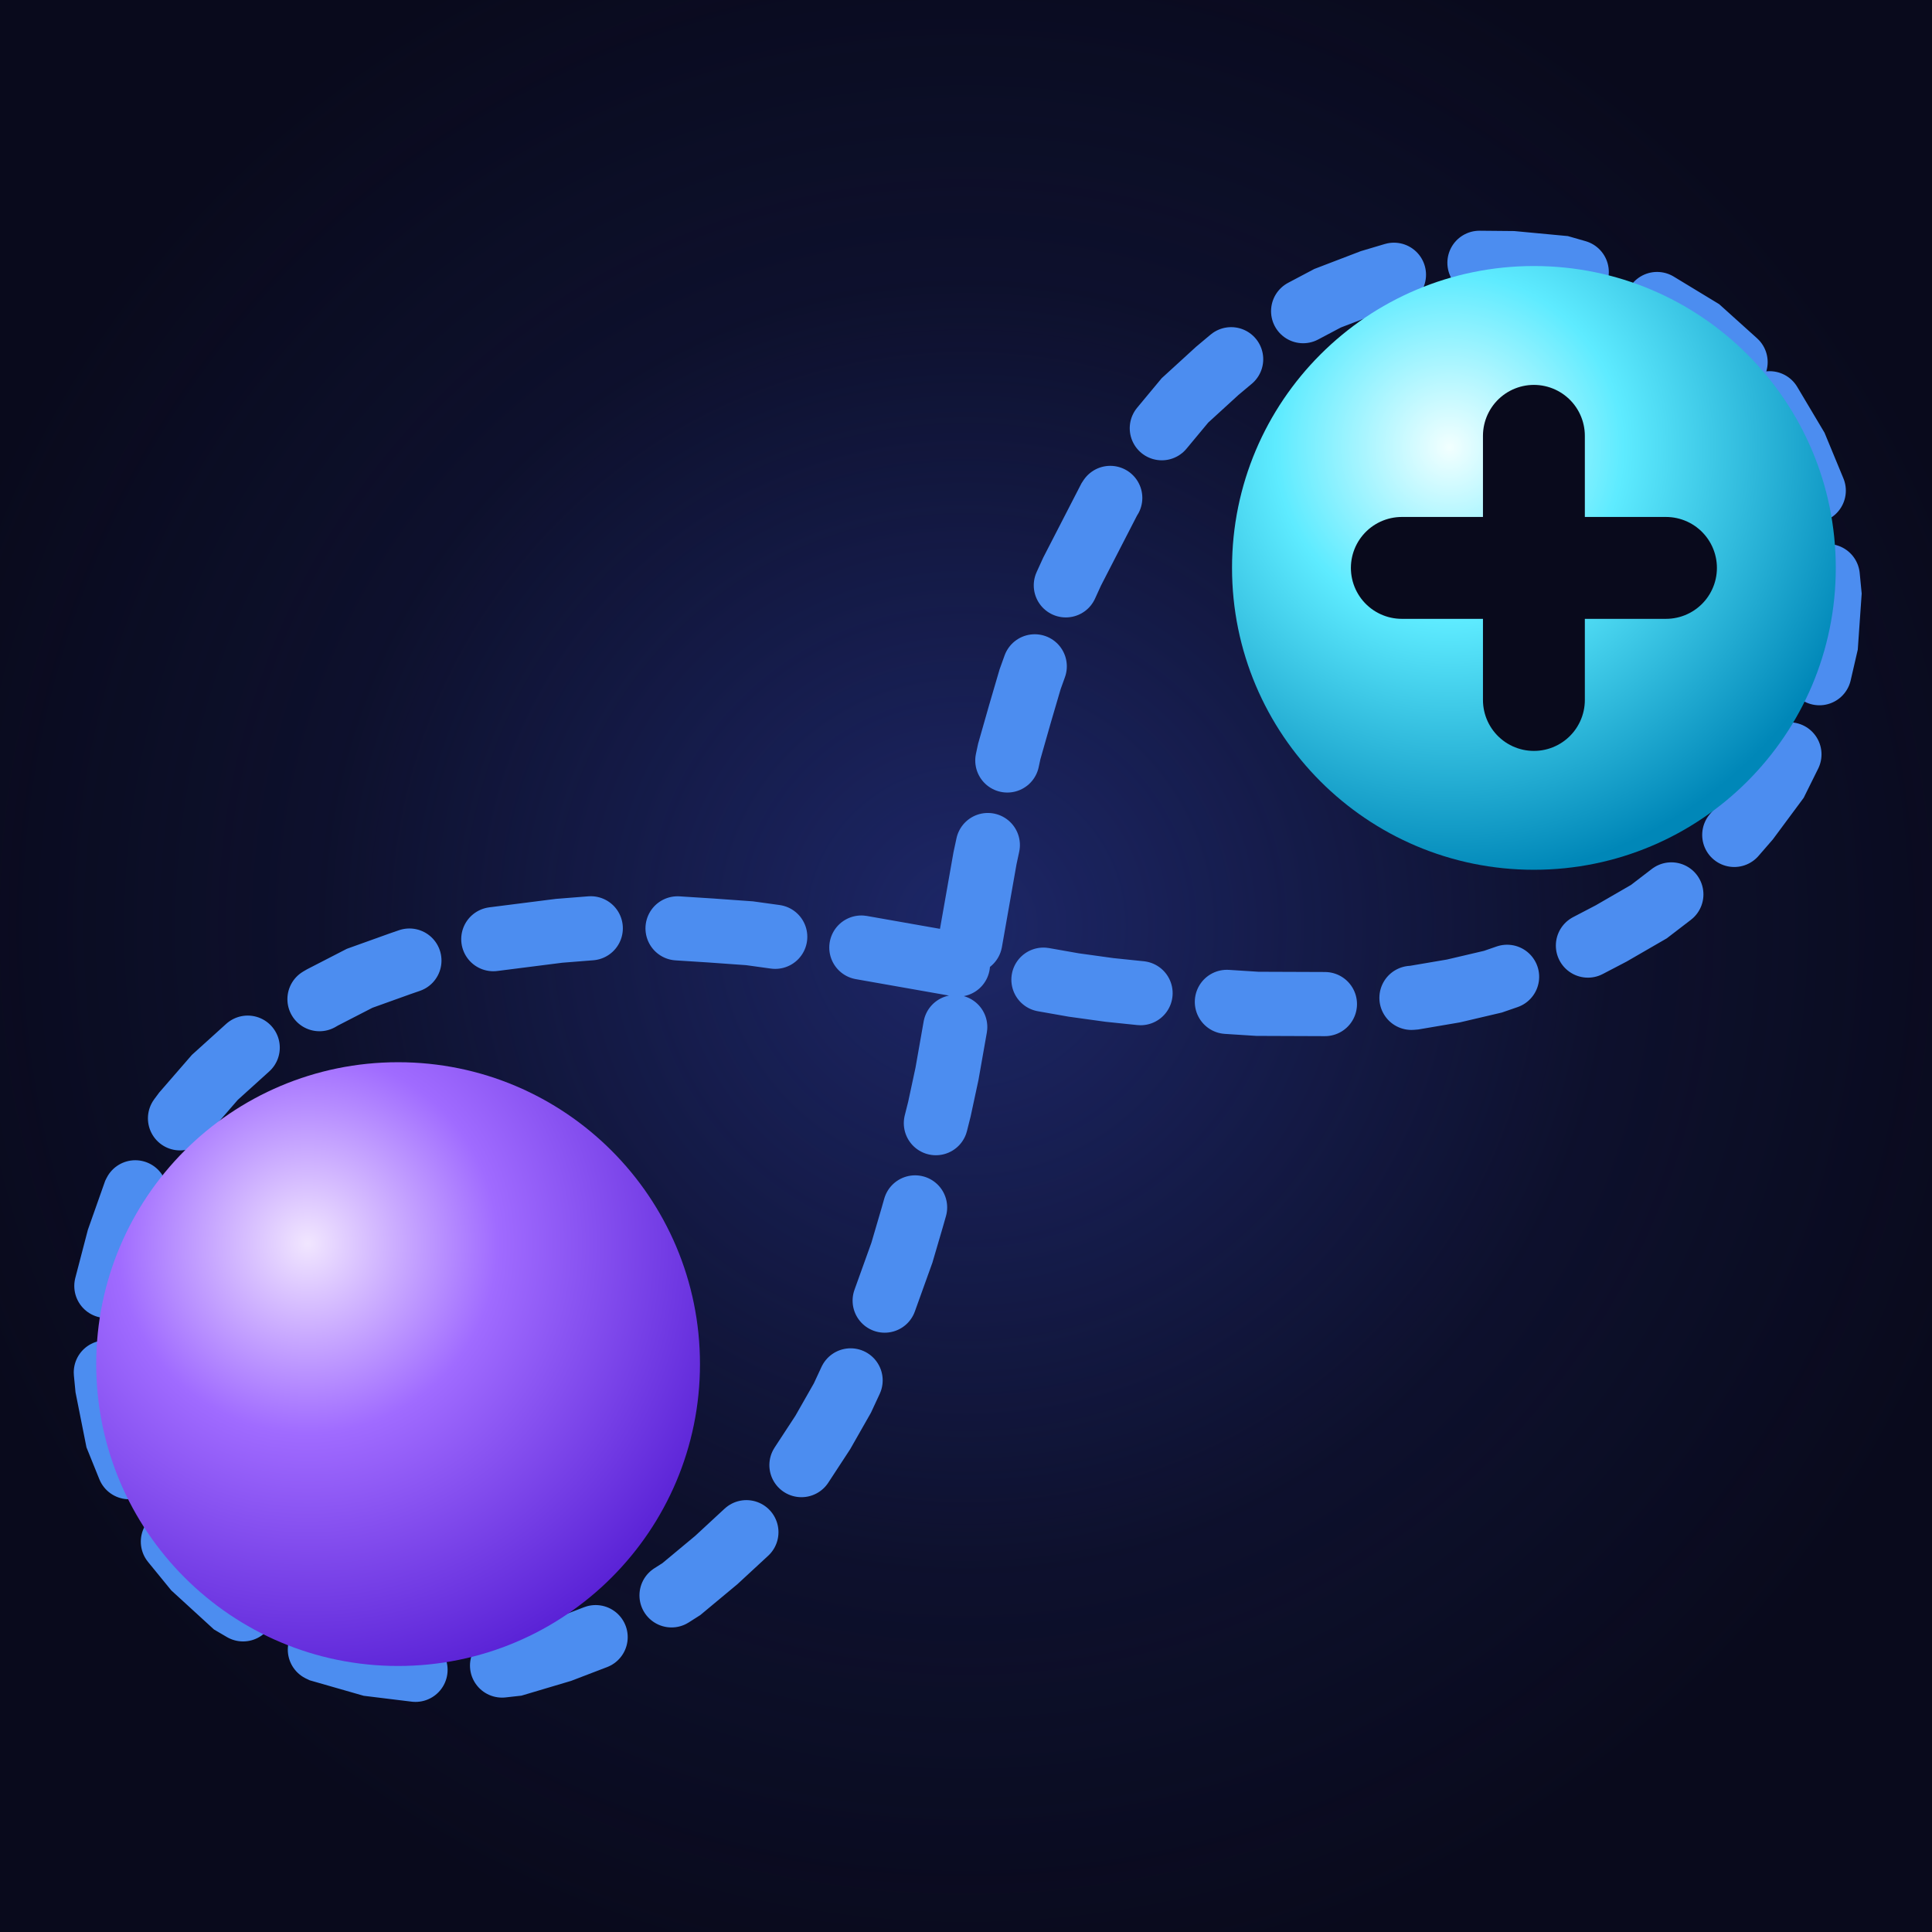
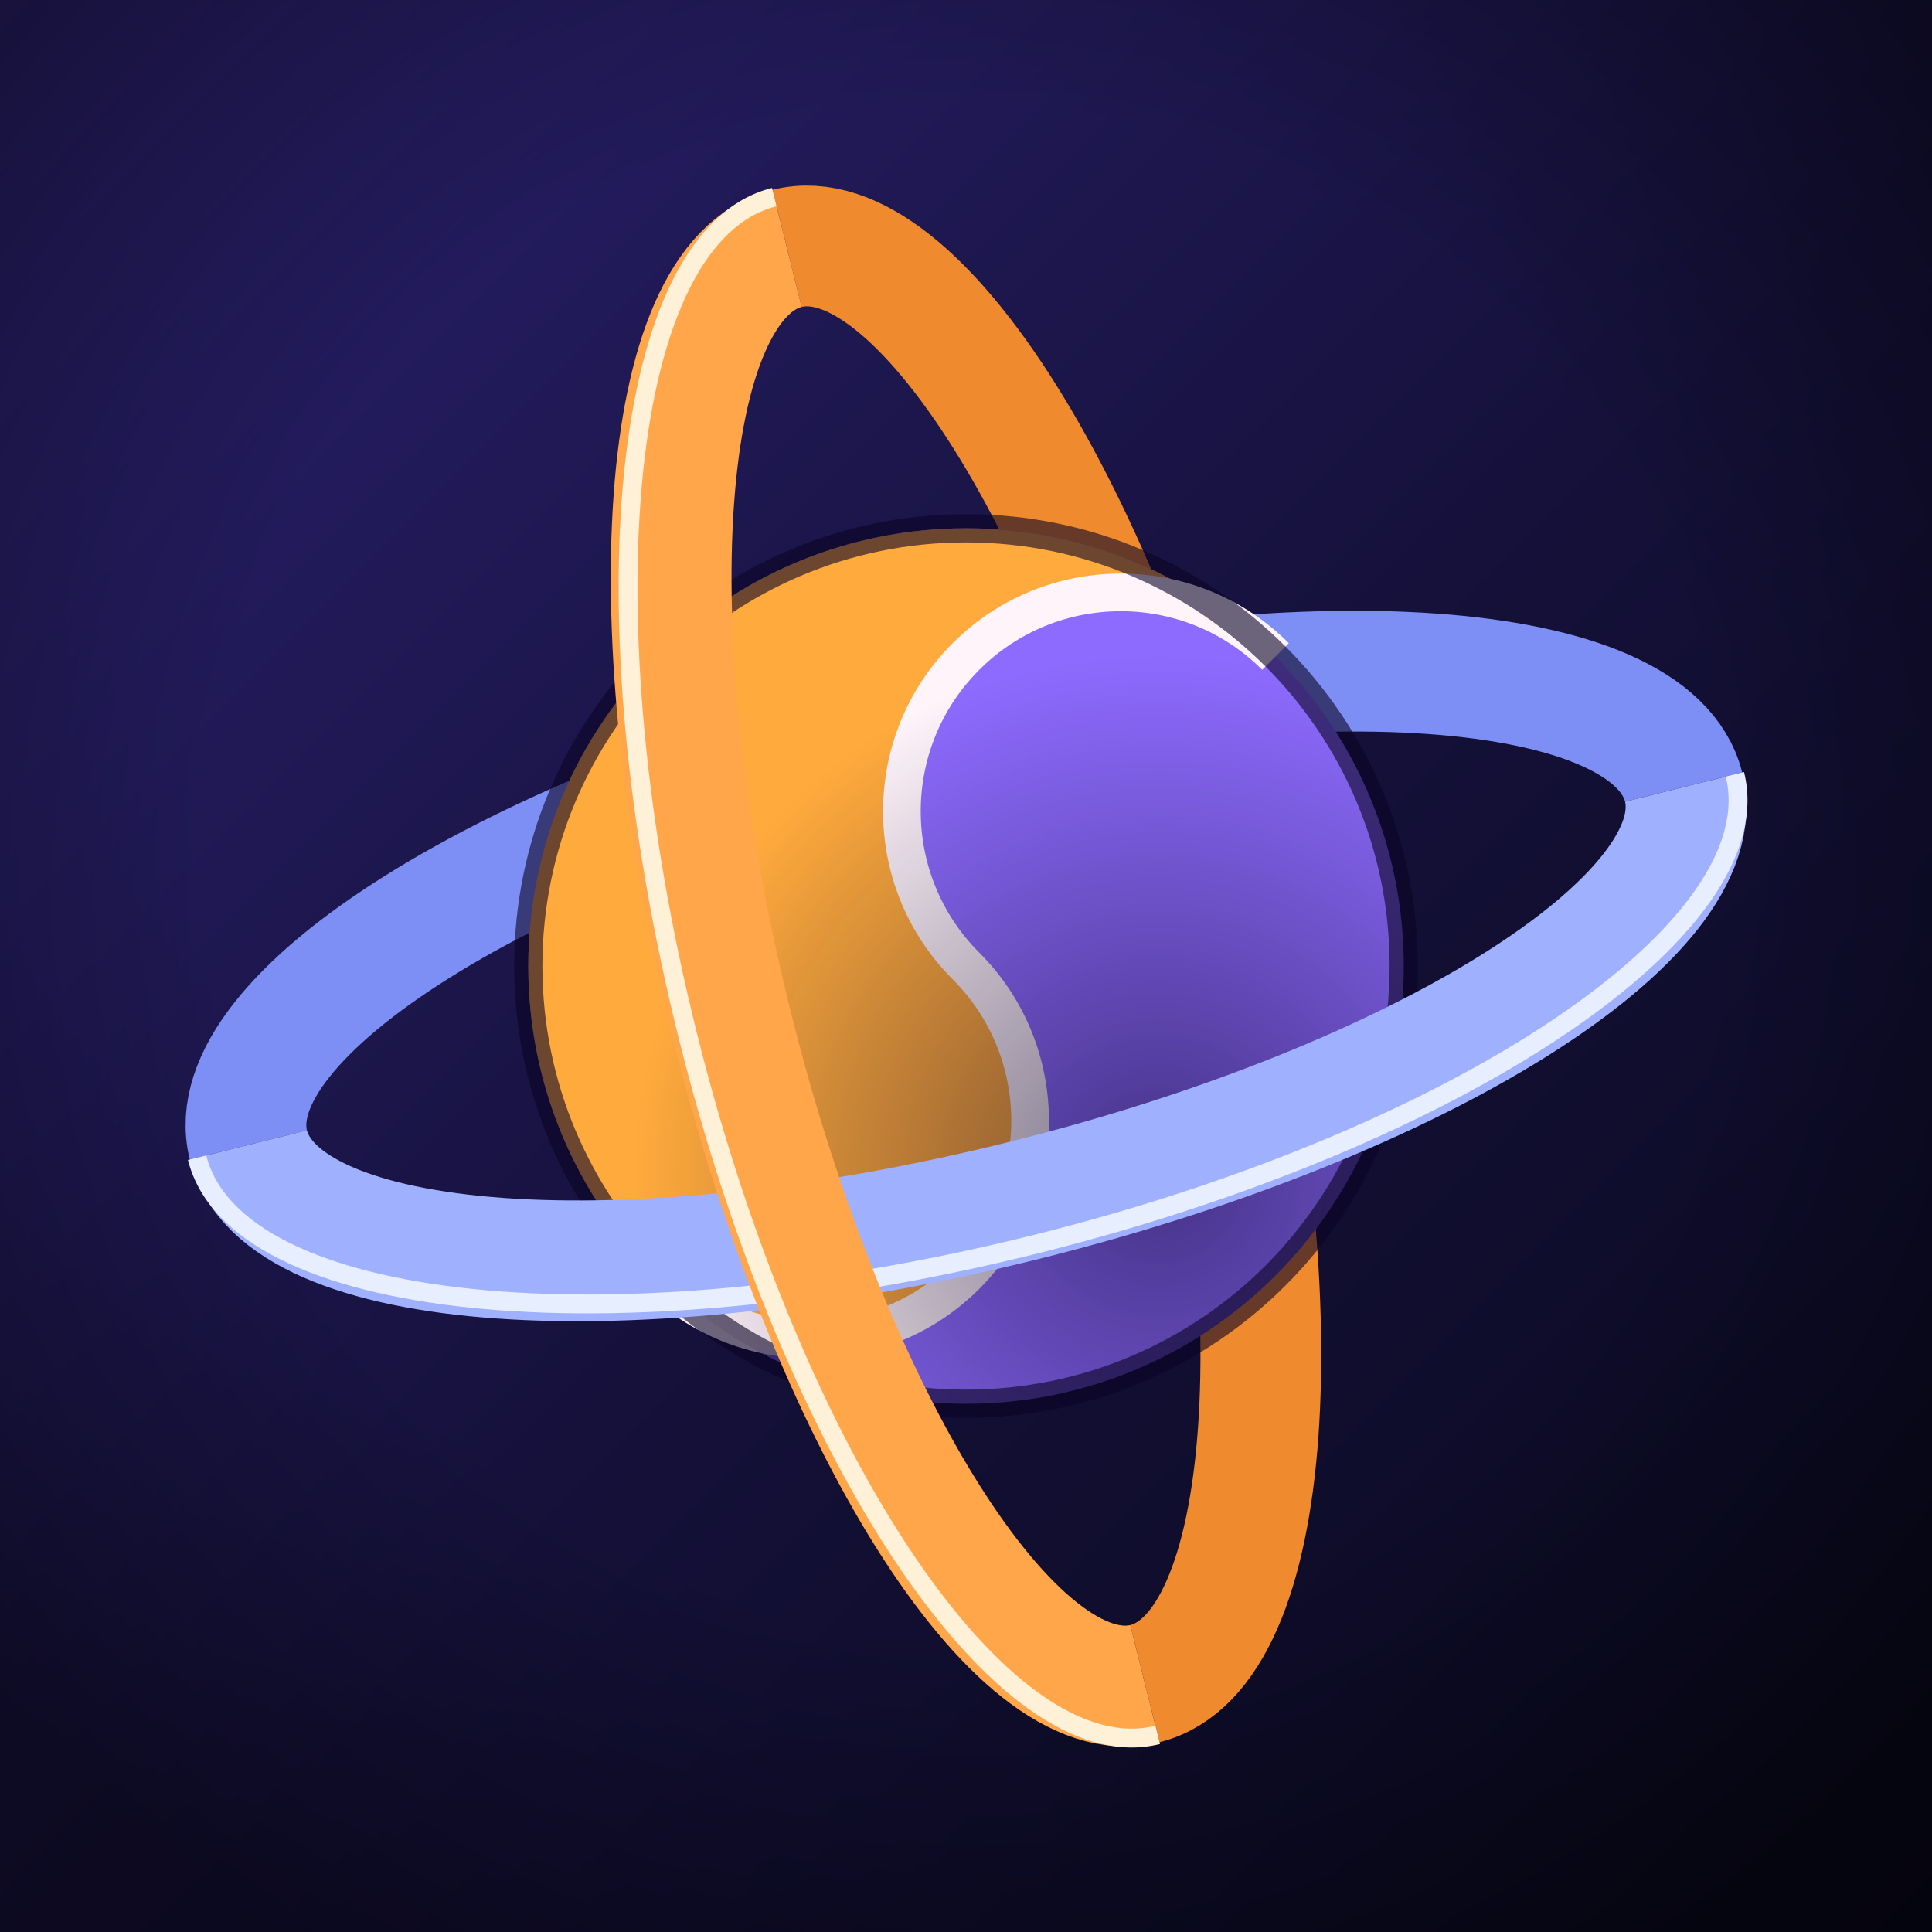
- <svg xmlns="http://www.w3.org/2000/svg" viewBox="0 0 1024 1024">
+ <svg xmlns="http://www.w3.org/2000/svg" width="1024" height="1024" viewBox="0 0 1024 1024">
  <defs>
-     <radialGradient id="glow" cx="50%" cy="48%" r="55%">
-       <stop offset="0" stop-color="#1f2a70" stop-opacity=".9" />
-       <stop offset=".6" stop-color="#1f2a70" stop-opacity=".2" />
-       <stop offset="1" stop-color="#1f2a70" stop-opacity="0" />
+     <linearGradient id="bg2" x1="0" y1="0" x2="1" y2="1">
+       <stop offset="0" stop-color="#2b2170" />
+       <stop offset=".55" stop-color="#141038" />
+       <stop offset="1" stop-color="#08081a" />
+     </linearGradient>
+     <radialGradient id="vig" cx="50%" cy="45%" r="65%">
+       <stop offset=".6" stop-color="#000" stop-opacity="0" />
+       <stop offset="1" stop-color="#000" stop-opacity=".45" />
    </radialGradient>
-     <radialGradient id="violet" cx="35%" cy="30%" r="75%">
-       <stop offset="0" stop-color="#F1E6FF" />
-       <stop offset=".42" stop-color="#A06BFF" />
-       <stop offset="1" stop-color="#5A22D6" />
+     <radialGradient id="p2" cx="32%" cy="28%" r="85%">
+       <stop offset="0" stop-color="#e3d9ff" />
+       <stop offset=".3" stop-color="#9c7bff" />
+       <stop offset=".65" stop-color="#5a33d6" />
+       <stop offset="1" stop-color="#1e0f5c" />
    </radialGradient>
-     <radialGradient id="cyan" cx="36%" cy="30%" r="72%">
-       <stop offset="0" stop-color="#F2FFFF" />
-       <stop offset=".4" stop-color="#5EEBFF" />
-       <stop offset="1" stop-color="#0087B8" />
+     <radialGradient id="pA" cx="32%" cy="28%" r="85%">
+       <stop offset="0" stop-color="#fff3dc" />
+       <stop offset=".3" stop-color="#ffb648" />
+       <stop offset=".65" stop-color="#ef6a1f" />
+       <stop offset="1" stop-color="#6e1a06" />
    </radialGradient>
+     <radialGradient id="term" cx="72%" cy="74%" r="60%">
+       <stop offset="0" stop-color="#0a0425" stop-opacity=".55" />
+       <stop offset="1" stop-color="#0a0425" stop-opacity="0" />
+     </radialGradient>
+     <linearGradient id="discSolid" x1="0" y1="-1" x2="0" y2="1" gradientUnits="objectBoundingBox">
+       <stop offset="0" stop-color="#d2deff" />
+       <stop offset=".5" stop-color="#7d8ff5" />
+       <stop offset="1" stop-color="#4a52c8" />
+     </linearGradient>
+     <linearGradient id="discA" x1="0" y1="-1" x2="0" y2="1" gradientUnits="objectBoundingBox">
+       <stop offset="0" stop-color="#ffe7c2" />
+       <stop offset=".5" stop-color="#ffa64a" />
+       <stop offset="1" stop-color="#d4561c" />
+     </linearGradient>
+     <clipPath id="pc">
+       <circle r="186" />
+     </clipPath>
+     <clipPath id="half">
+       <path transform="rotate(45)" d="M0 -186 A93 93 0 0 0 0 0 A93 93 0 0 1 0 186 A186 186 0 0 1 0 -186Z" />
+     </clipPath>
+     <filter id="b6" x="-50%" y="-50%" width="200%" height="200%">
+       <feGaussianBlur stdDeviation="6" />
+     </filter>
+     <clipPath id="back">
+       <rect x="-600" y="-600" width="1200" height="600" />
+     </clipPath>
+     <clipPath id="front">
+       <rect x="-600" y="0" width="1200" height="600" />
+     </clipPath>
  </defs>
-   <rect width="1024" height="1024" fill="#090A1C" />
-   <rect width="1024" height="1024" fill="url(#glow)" />
-   <path d="M1032 512L1030 539L1024 566L1013 590L1000 613L983 634L963 652L942 666L920 678L896 686L872 692L848 695L825 696L802 694L779 691L757 685L736 679L716 671L697 662L678 651L661 641L644 629L627 617L612 605L596 592L582 579L567 566L553 553L539 539L526 526L512 512L498 498L485 485L471 471L457 458L442 445L428 432L412 419L397 407L380 395L363 383L346 373L327 363L308 353L288 345L267 339L245 333L223 330L199 328L176 329L152 332L128 338L104 346L82 358L61 373L41 390L24 411L11 434L0 459L-6 485L-8 512L-6 539L0 566L11 590L24 613L41 634L61 652L82 666L104 678L128 686L152 692L176 695L199 696L223 694L245 691L267 685L288 679L308 671L327 662L346 651L363 641L380 629L397 617L412 605L428 592L442 579L457 566L471 553L485 539L498 526L512 512L526 498L539 485L553 471L567 458L582 445L596 432L612 419L627 407L644 395L661 383L678 373L697 363L716 353L736 345L757 339L779 333L802 330L825 328L848 329L872 332L896 338L920 346L942 358L963 373L983 390L1000 411L1013 434L1024 459L1030 485L1032 512Z" transform="rotate(-35 512 512)" fill="none" stroke="#4C8DF0" stroke-width="34" stroke-linecap="round" stroke-dasharray="52 46" />
-   <circle cx="211" cy="723" r="160" fill="url(#violet)" />
-   <circle cx="813" cy="301" r="160" fill="url(#cyan)" />
-   <path d="M813 231v140M743 301h140" stroke="#090A1C" stroke-width="54" stroke-linecap="round" />
+   <rect x="0" y="0" width="1024" height="1024" rx="0" fill="url(#bg2)" />
+   <rect x="0" y="0" width="1024" height="1024" rx="0" fill="url(#vig)" />
+   <g transform="translate(512 512) scale(1)">
+     <g transform="rotate(-14)">
+       <g clip-path="url(#back)">
+         <ellipse rx="392" ry="128" fill="none" stroke="#7d8ff5" stroke-width="64" />
+       </g>
+     </g>
+     <g transform="rotate(76)">
+       <g clip-path="url(#back)">
+         <ellipse rx="392" ry="128" fill="none" stroke="#f08a2e" stroke-width="64" />
+       </g>
+     </g>
+     <g transform="scale(1.247312)">
+       <circle r="186" fill="#8e6bff" />
+       <g clip-path="url(#half)">
+         <circle r="186" fill="#ffaa3c" />
+       </g>
+       <path transform="rotate(45)" d="M0 -186 A93 93 0 0 0 0 0 A93 93 0 0 1 0 186" fill="none" stroke="#fff4fa" stroke-width="16" />
+       <circle r="186" fill="url(#term)" />
+       <circle r="186" fill="none" stroke="#0a0425" stroke-width="12" stroke-opacity=".6" />
+     </g>
+     <g transform="rotate(-14)">
+       <g clip-path="url(#front)">
+         <ellipse rx="392" ry="128" fill="none" stroke="#9fb0ff" stroke-width="64" />
+         <ellipse rx="420" ry="152" fill="none" stroke="#e6eeff" stroke-width="10" />
+       </g>
+     </g>
+     <g transform="rotate(76)">
+       <g clip-path="url(#front)">
+         <ellipse rx="392" ry="128" fill="none" stroke="#ffa64a" stroke-width="64" />
+         <ellipse rx="420" ry="152" fill="none" stroke="#fff0d8" stroke-width="10" />
+       </g>
+     </g>
+   </g>
</svg>
